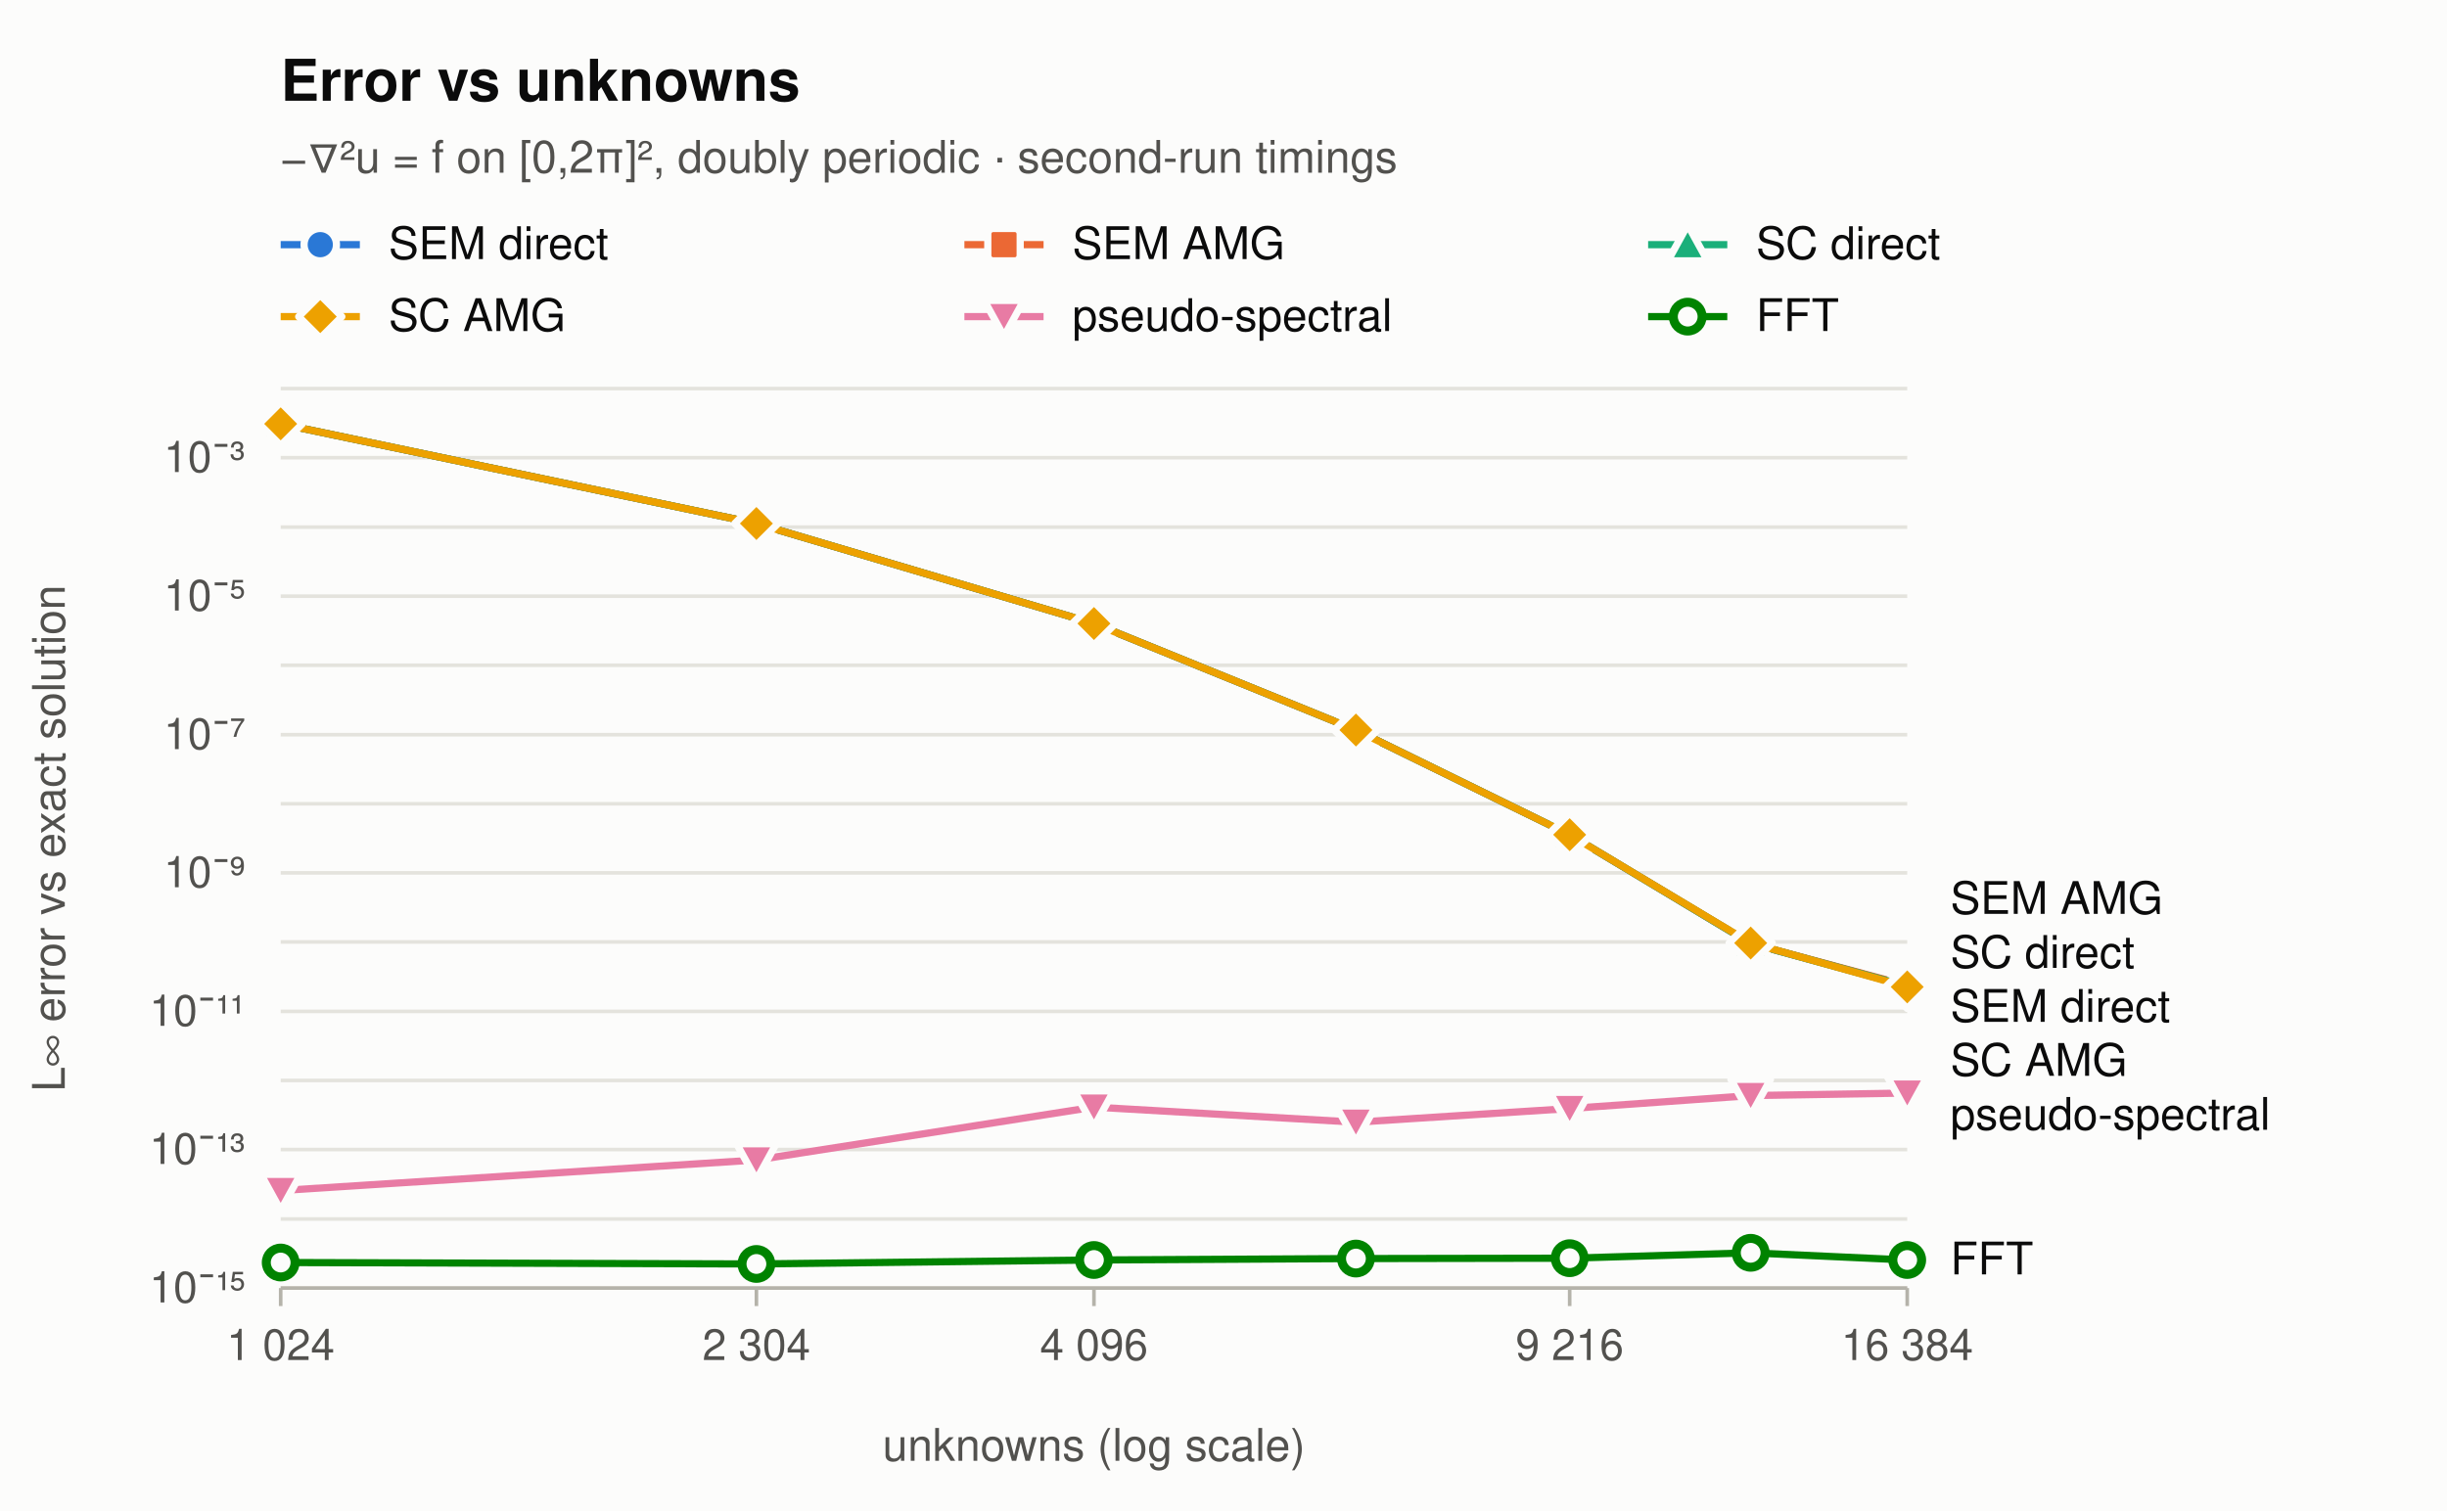
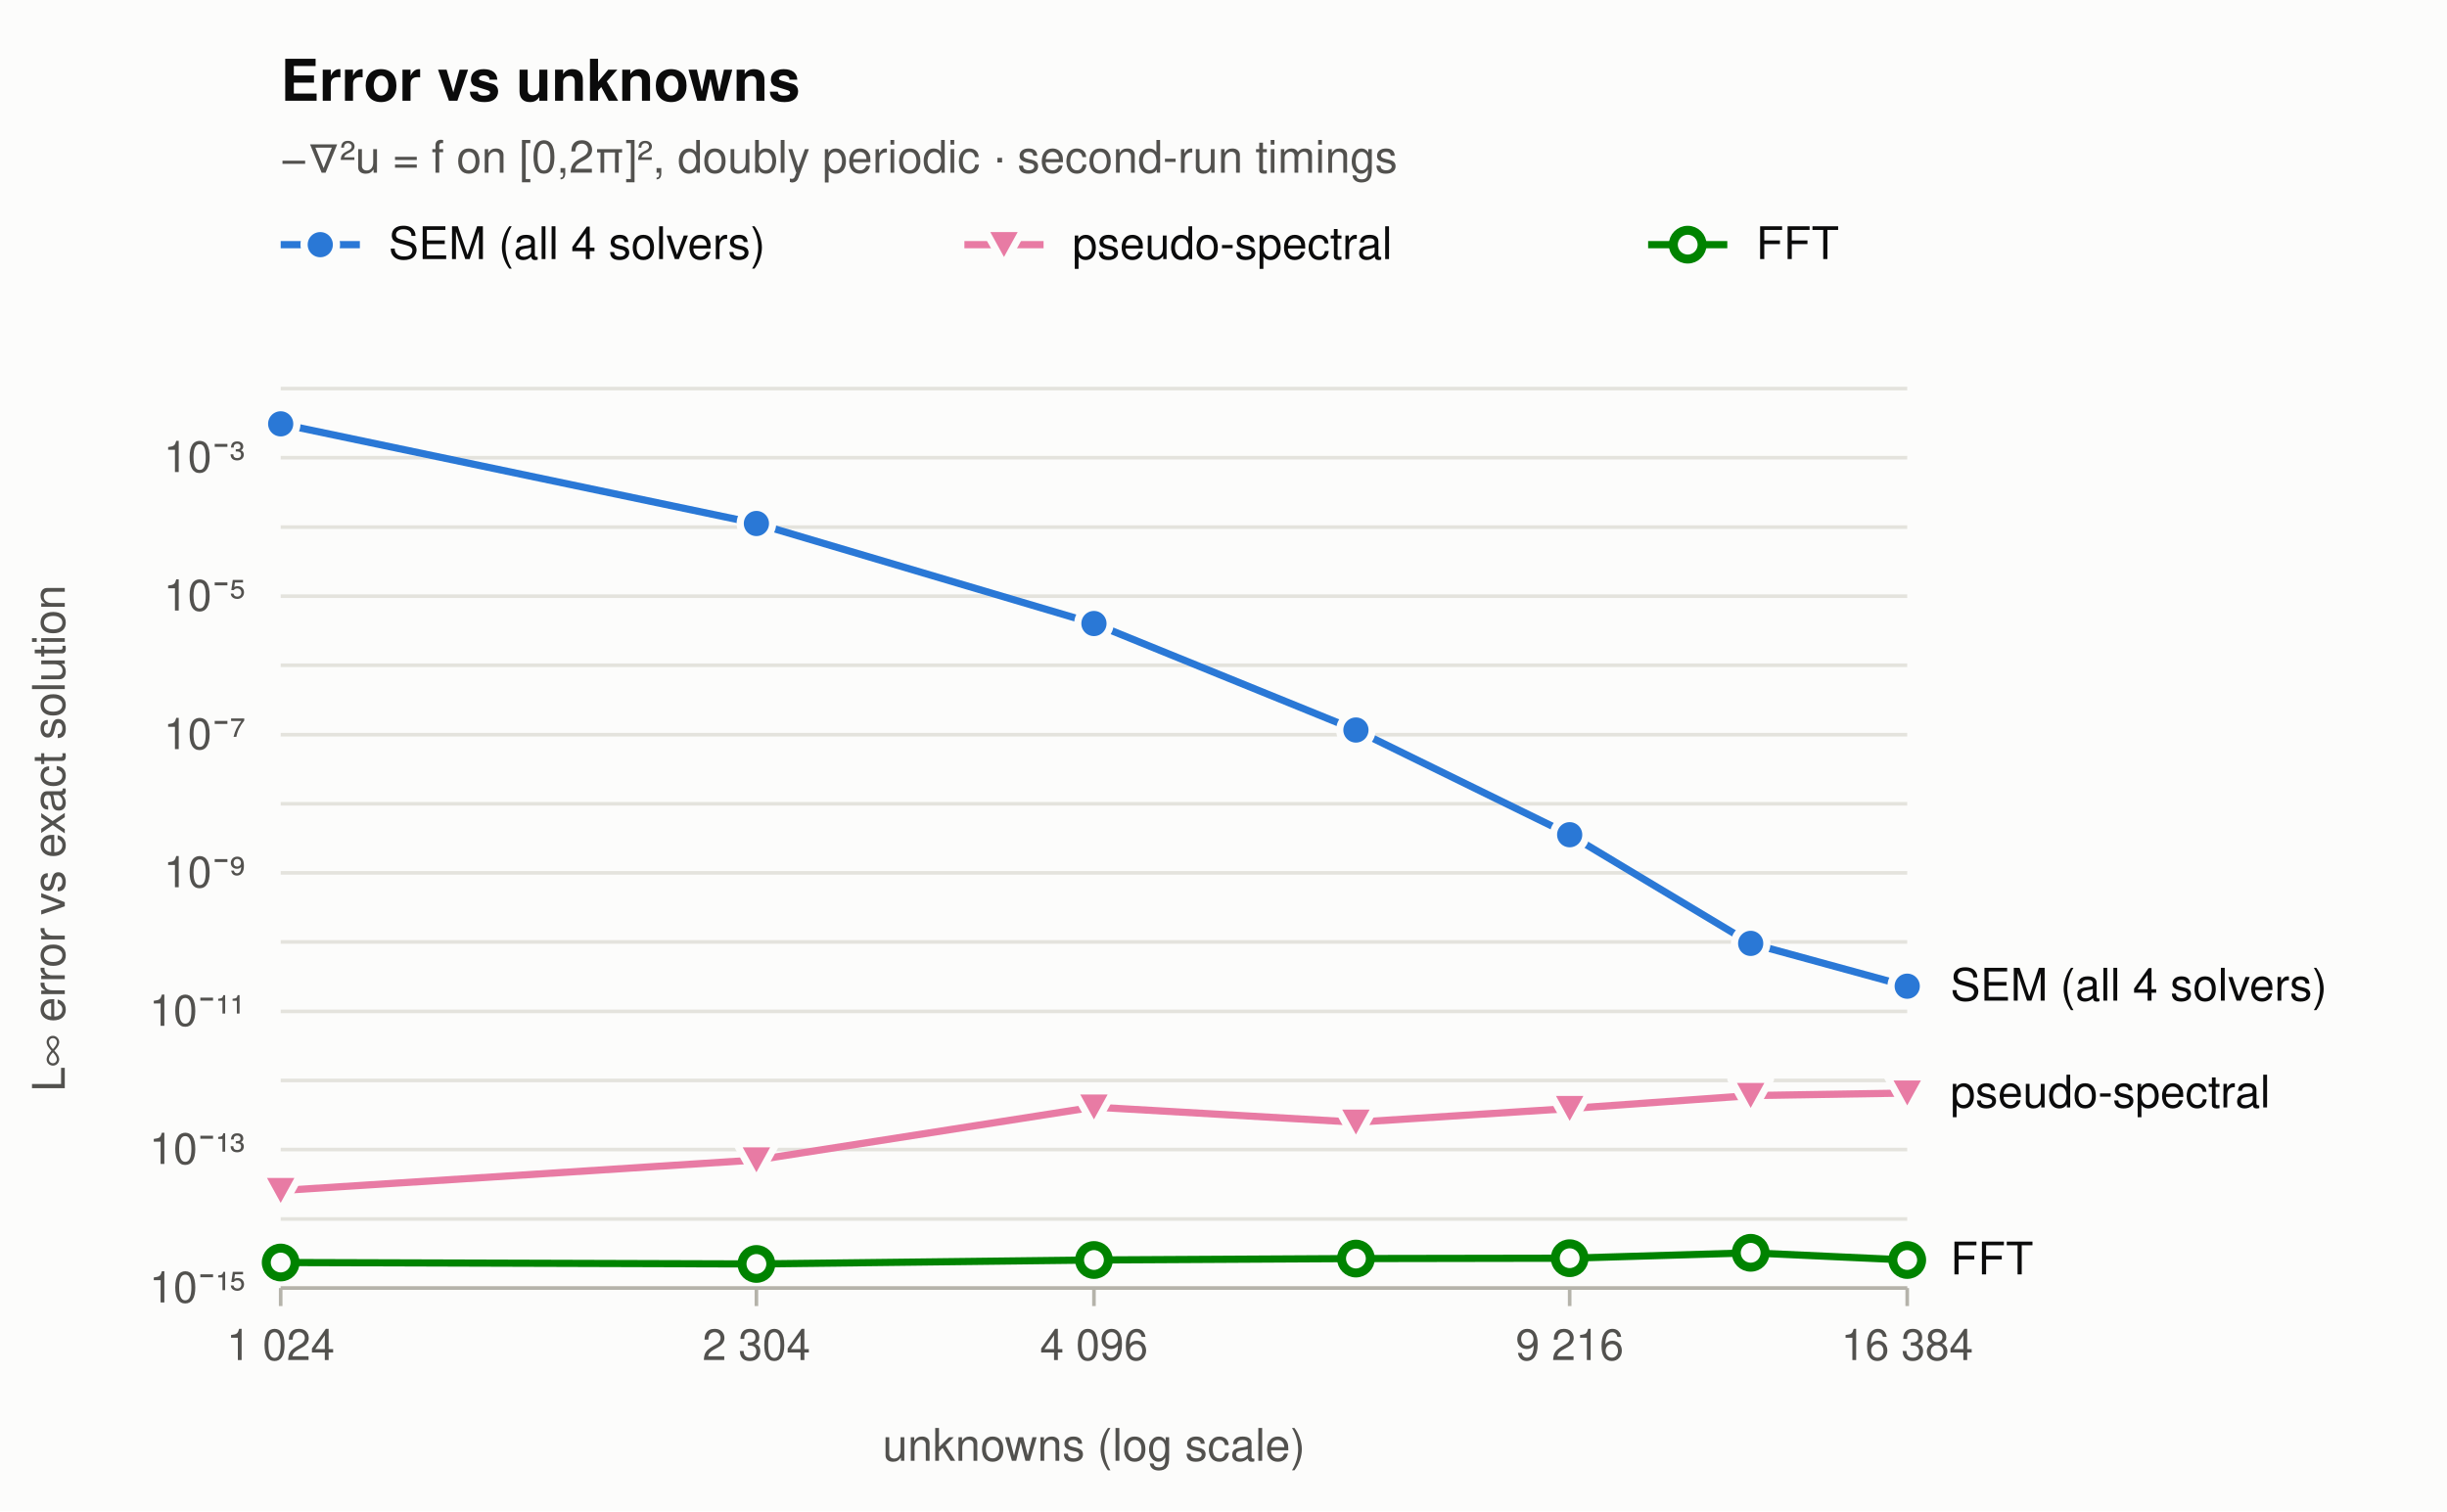
<svg xmlns="http://www.w3.org/2000/svg" viewBox="0 0 680 420" width="680" height="420" role="img" aria-labelledby="t d" font-family="-apple-system, Segoe UI, Helvetica, Arial, sans-serif">
  <rect width="680" height="420" fill="#fcfcfb" />
  <text x="78" y="28" font-size="16" font-weight="600" fill="#0b0b0b">Error vs unknowns</text>
  <text x="78" y="48" font-size="12.5" fill="#52514e">−∇²u = f on [0,2π]², doubly periodic · second-run timings</text>
  <line x1="78" x2="530" y1="358.0" y2="358.0" stroke="#e4e3dd" stroke-width="1" />
  <text x="68" y="362.0" font-size="12" text-anchor="end" fill="#52514e">10⁻¹⁵</text>
  <line x1="78" x2="530" y1="338.8" y2="338.8" stroke="#e4e3dd" stroke-width="1" />
  <line x1="78" x2="530" y1="319.5" y2="319.5" stroke="#e4e3dd" stroke-width="1" />
  <text x="68" y="323.5" font-size="12" text-anchor="end" fill="#52514e">10⁻¹³</text>
  <line x1="78" x2="530" y1="300.3" y2="300.3" stroke="#e4e3dd" stroke-width="1" />
  <line x1="78" x2="530" y1="281.1" y2="281.1" stroke="#e4e3dd" stroke-width="1" />
  <text x="68" y="285.1" font-size="12" text-anchor="end" fill="#52514e">10⁻¹¹</text>
  <line x1="78" x2="530" y1="261.8" y2="261.8" stroke="#e4e3dd" stroke-width="1" />
  <line x1="78" x2="530" y1="242.6" y2="242.6" stroke="#e4e3dd" stroke-width="1" />
  <text x="68" y="246.6" font-size="12" text-anchor="end" fill="#52514e">10⁻⁹</text>
  <line x1="78" x2="530" y1="223.4" y2="223.4" stroke="#e4e3dd" stroke-width="1" />
  <line x1="78" x2="530" y1="204.2" y2="204.2" stroke="#e4e3dd" stroke-width="1" />
  <text x="68" y="208.2" font-size="12" text-anchor="end" fill="#52514e">10⁻⁷</text>
  <line x1="78" x2="530" y1="184.9" y2="184.9" stroke="#e4e3dd" stroke-width="1" />
  <line x1="78" x2="530" y1="165.7" y2="165.7" stroke="#e4e3dd" stroke-width="1" />
  <text x="68" y="169.7" font-size="12" text-anchor="end" fill="#52514e">10⁻⁵</text>
  <line x1="78" x2="530" y1="146.5" y2="146.5" stroke="#e4e3dd" stroke-width="1" />
  <line x1="78" x2="530" y1="127.2" y2="127.2" stroke="#e4e3dd" stroke-width="1" />
  <text x="68" y="131.2" font-size="12" text-anchor="end" fill="#52514e">10⁻³</text>
  <line x1="78" x2="530" y1="108.0" y2="108.0" stroke="#e4e3dd" stroke-width="1" />
  <line x1="78" x2="530" y1="358" y2="358" stroke="#b5b3aa" stroke-width="1" />
  <line x1="78.0" x2="78.0" y1="358" y2="363" stroke="#b5b3aa" stroke-width="1" />
  <text x="78.0" y="378" font-size="12" text-anchor="middle" fill="#52514e">1 024</text>
  <line x1="210.2" x2="210.2" y1="358" y2="363" stroke="#b5b3aa" stroke-width="1" />
  <text x="210.2" y="378" font-size="12" text-anchor="middle" fill="#52514e">2 304</text>
  <line x1="304.0" x2="304.0" y1="358" y2="363" stroke="#b5b3aa" stroke-width="1" />
  <text x="304.0" y="378" font-size="12" text-anchor="middle" fill="#52514e">4 096</text>
  <line x1="436.2" x2="436.2" y1="358" y2="363" stroke="#b5b3aa" stroke-width="1" />
  <text x="436.2" y="378" font-size="12" text-anchor="middle" fill="#52514e">9 216</text>
  <line x1="530.0" x2="530.0" y1="358" y2="363" stroke="#b5b3aa" stroke-width="1" />
  <text x="530.0" y="378" font-size="12" text-anchor="middle" fill="#52514e">16 384</text>
  <text x="304.0" y="406" font-size="12.5" text-anchor="middle" fill="#52514e">unknowns (log scale)</text>
  <text x="18" y="233.0" font-size="12.5" text-anchor="middle" fill="#52514e" transform="rotate(-90 18 233.0)">L∞ error vs exact solution</text>
  <polyline points="78.0,117.8 210.2,145.5 304.0,173.3 376.8,202.9 436.2,232.0 486.5,262.2 530.0,274.1" fill="none" stroke="#2a78d6" stroke-width="2" stroke-linejoin="round" stroke-linecap="round" />
  <circle cx="78.0" cy="117.8" r="4.5" fill="#2a78d6" stroke="#fcfcfb" stroke-width="2" />
  <circle cx="210.2" cy="145.5" r="4.5" fill="#2a78d6" stroke="#fcfcfb" stroke-width="2" />
  <circle cx="304.0" cy="173.3" r="4.5" fill="#2a78d6" stroke="#fcfcfb" stroke-width="2" />
  <circle cx="376.8" cy="202.9" r="4.5" fill="#2a78d6" stroke="#fcfcfb" stroke-width="2" />
  <circle cx="436.2" cy="232.0" r="4.5" fill="#2a78d6" stroke="#fcfcfb" stroke-width="2" />
  <circle cx="486.5" cy="262.2" r="4.5" fill="#2a78d6" stroke="#fcfcfb" stroke-width="2" />
  <circle cx="530.0" cy="274.1" r="4.5" fill="#2a78d6" stroke="#fcfcfb" stroke-width="2" />
-   <polyline points="78.0,117.8 210.2,145.5 304.0,173.3 376.8,202.9 436.2,232.0 486.5,262.2 530.0,273.9" fill="none" stroke="#eb6834" stroke-width="2" stroke-linejoin="round" stroke-linecap="round" />
-   <rect x="73.5" y="113.3" width="9" height="9" rx="1.5" fill="#eb6834" stroke="#fcfcfb" stroke-width="2" />
-   <rect x="205.7" y="141.0" width="9" height="9" rx="1.5" fill="#eb6834" stroke="#fcfcfb" stroke-width="2" />
-   <rect x="299.5" y="168.8" width="9" height="9" rx="1.5" fill="#eb6834" stroke="#fcfcfb" stroke-width="2" />
-   <rect x="372.3" y="198.4" width="9" height="9" rx="1.5" fill="#eb6834" stroke="#fcfcfb" stroke-width="2" />
-   <rect x="431.7" y="227.5" width="9" height="9" rx="1.5" fill="#eb6834" stroke="#fcfcfb" stroke-width="2" />
-   <rect x="482.0" y="257.7" width="9" height="9" rx="1.5" fill="#eb6834" stroke="#fcfcfb" stroke-width="2" />
-   <rect x="525.5" y="269.4" width="9" height="9" rx="1.5" fill="#eb6834" stroke="#fcfcfb" stroke-width="2" />
-   <polyline points="78.0,117.8 210.2,145.5 304.0,173.3 376.8,202.9 436.2,232.0 486.5,262.2 530.0,274.1" fill="none" stroke="#1baf7a" stroke-width="2" stroke-linejoin="round" stroke-linecap="round" />
-   <path d="M78.0,112.3 L83.5,122.3 L72.5,122.3 Z" fill="#1baf7a" stroke="#fcfcfb" stroke-width="2" stroke-linejoin="round" />
-   <path d="M210.2,140.0 L215.7,150.0 L204.7,150.0 Z" fill="#1baf7a" stroke="#fcfcfb" stroke-width="2" stroke-linejoin="round" />
-   <path d="M304.0,167.8 L309.5,177.8 L298.5,177.8 Z" fill="#1baf7a" stroke="#fcfcfb" stroke-width="2" stroke-linejoin="round" />
-   <path d="M376.8,197.4 L382.3,207.4 L371.3,207.4 Z" fill="#1baf7a" stroke="#fcfcfb" stroke-width="2" stroke-linejoin="round" />
-   <path d="M436.2,226.5 L441.7,236.5 L430.7,236.5 Z" fill="#1baf7a" stroke="#fcfcfb" stroke-width="2" stroke-linejoin="round" />
-   <path d="M486.5,256.7 L492.0,266.7 L481.0,266.7 Z" fill="#1baf7a" stroke="#fcfcfb" stroke-width="2" stroke-linejoin="round" />
-   <path d="M530.0,268.6 L535.5,278.6 L524.5,278.6 Z" fill="#1baf7a" stroke="#fcfcfb" stroke-width="2" stroke-linejoin="round" />
-   <polyline points="78.0,117.8 210.2,145.5 304.0,173.3 376.8,202.9 436.2,232.0 486.5,262.1 530.0,274.3" fill="none" stroke="#eda100" stroke-width="2" stroke-linejoin="round" stroke-linecap="round" />
-   <path d="M78.0,111.8 L84.0,117.8 L78.0,123.8 L72.0,117.8 Z" fill="#eda100" stroke="#fcfcfb" stroke-width="2" stroke-linejoin="round" />
-   <path d="M210.2,139.5 L216.2,145.5 L210.2,151.5 L204.2,145.5 Z" fill="#eda100" stroke="#fcfcfb" stroke-width="2" stroke-linejoin="round" />
-   <path d="M304.0,167.3 L310.0,173.3 L304.0,179.3 L298.0,173.3 Z" fill="#eda100" stroke="#fcfcfb" stroke-width="2" stroke-linejoin="round" />
-   <path d="M376.8,196.9 L382.8,202.9 L376.8,208.9 L370.8,202.9 Z" fill="#eda100" stroke="#fcfcfb" stroke-width="2" stroke-linejoin="round" />
-   <path d="M436.2,226.0 L442.2,232.0 L436.2,238.0 L430.2,232.0 Z" fill="#eda100" stroke="#fcfcfb" stroke-width="2" stroke-linejoin="round" />
-   <path d="M486.5,256.1 L492.5,262.1 L486.5,268.1 L480.5,262.1 Z" fill="#eda100" stroke="#fcfcfb" stroke-width="2" stroke-linejoin="round" />
-   <path d="M530.0,268.3 L536.0,274.3 L530.0,280.3 L524.0,274.3 Z" fill="#eda100" stroke="#fcfcfb" stroke-width="2" stroke-linejoin="round" />
  <polyline points="78.0,330.9 210.2,322.4 304.0,307.7 376.8,311.9 436.2,308.1 486.5,304.5 530.0,303.8" fill="none" stroke="#e87ba4" stroke-width="2" stroke-linejoin="round" stroke-linecap="round" />
  <path d="M78.0,336.4 L83.5,326.4 L72.5,326.4 Z" fill="#e87ba4" stroke="#fcfcfb" stroke-width="2" stroke-linejoin="round" />
  <path d="M210.2,327.9 L215.7,317.9 L204.7,317.9 Z" fill="#e87ba4" stroke="#fcfcfb" stroke-width="2" stroke-linejoin="round" />
  <path d="M304.0,313.2 L309.5,303.2 L298.5,303.2 Z" fill="#e87ba4" stroke="#fcfcfb" stroke-width="2" stroke-linejoin="round" />
  <path d="M376.8,317.4 L382.3,307.4 L371.3,307.4 Z" fill="#e87ba4" stroke="#fcfcfb" stroke-width="2" stroke-linejoin="round" />
  <path d="M436.2,313.6 L441.7,303.6 L430.7,303.6 Z" fill="#e87ba4" stroke="#fcfcfb" stroke-width="2" stroke-linejoin="round" />
  <path d="M486.5,310.0 L492.0,300.0 L481.0,300.0 Z" fill="#e87ba4" stroke="#fcfcfb" stroke-width="2" stroke-linejoin="round" />
  <path d="M530.0,309.3 L535.5,299.3 L524.5,299.3 Z" fill="#e87ba4" stroke="#fcfcfb" stroke-width="2" stroke-linejoin="round" />
  <polyline points="78.0,350.9 210.2,351.3 304.0,350.2 376.8,349.8 436.2,349.7 486.5,348.2 530.0,350.2" fill="none" stroke="#008300" stroke-width="2" stroke-linejoin="round" stroke-linecap="round" />
  <circle cx="78.0" cy="350.9" r="4" fill="#fcfcfb" stroke="#008300" stroke-width="2.5" />
  <circle cx="210.2" cy="351.3" r="4" fill="#fcfcfb" stroke="#008300" stroke-width="2.5" />
  <circle cx="304.0" cy="350.2" r="4" fill="#fcfcfb" stroke="#008300" stroke-width="2.5" />
  <circle cx="376.8" cy="349.8" r="4" fill="#fcfcfb" stroke="#008300" stroke-width="2.5" />
  <circle cx="436.2" cy="349.7" r="4" fill="#fcfcfb" stroke="#008300" stroke-width="2.5" />
  <circle cx="486.5" cy="348.2" r="4" fill="#fcfcfb" stroke="#008300" stroke-width="2.5" />
  <circle cx="530.0" cy="350.2" r="4" fill="#fcfcfb" stroke="#008300" stroke-width="2.5" />
-   <text x="542.0" y="284.0" font-size="12.5" fill="#0b0b0b">SEM direct</text>
-   <text x="542.0" y="254.0" font-size="12.5" fill="#0b0b0b">SEM AMG</text>
-   <text x="542.0" y="269.0" font-size="12.5" fill="#0b0b0b">SC direct</text>
-   <text x="542.0" y="299.0" font-size="12.5" fill="#0b0b0b">SC AMG</text>
-   <text x="542.0" y="314.0" font-size="12.5" fill="#0b0b0b">pseudo-spectral</text>
+   <text x="542.0" y="278.1" font-size="12.5" fill="#0b0b0b">SEM (all 4 solvers)</text>
+   <text x="542.0" y="307.8" font-size="12.5" fill="#0b0b0b">pseudo-spectral</text>
  <text x="542.0" y="354.2" font-size="12.5" fill="#0b0b0b">FFT</text>
  <line x1="78" x2="100" y1="68" y2="68" stroke="#2a78d6" stroke-width="2" />
  <circle cx="89.0" cy="68.0" r="4.5" fill="#2a78d6" stroke="#fcfcfb" stroke-width="2" />
-   <text x="108" y="72" font-size="12.5" fill="#0b0b0b">SEM direct</text>
-   <line x1="268" x2="290" y1="68" y2="68" stroke="#eb6834" stroke-width="2" />
-   <rect x="274.5" y="63.5" width="9" height="9" rx="1.5" fill="#eb6834" stroke="#fcfcfb" stroke-width="2" />
-   <text x="298" y="72" font-size="12.5" fill="#0b0b0b">SEM AMG</text>
-   <line x1="458" x2="480" y1="68" y2="68" stroke="#1baf7a" stroke-width="2" />
-   <path d="M469.0,62.5 L474.5,72.5 L463.5,72.5 Z" fill="#1baf7a" stroke="#fcfcfb" stroke-width="2" stroke-linejoin="round" />
-   <text x="488" y="72" font-size="12.5" fill="#0b0b0b">SC direct</text>
-   <line x1="78" x2="100" y1="88" y2="88" stroke="#eda100" stroke-width="2" />
-   <path d="M89.0,82.0 L95.0,88.0 L89.0,94.0 L83.0,88.0 Z" fill="#eda100" stroke="#fcfcfb" stroke-width="2" stroke-linejoin="round" />
-   <text x="108" y="92" font-size="12.5" fill="#0b0b0b">SC AMG</text>
-   <line x1="268" x2="290" y1="88" y2="88" stroke="#e87ba4" stroke-width="2" />
-   <path d="M279.0,93.5 L284.5,83.5 L273.5,83.5 Z" fill="#e87ba4" stroke="#fcfcfb" stroke-width="2" stroke-linejoin="round" />
-   <text x="298" y="92" font-size="12.5" fill="#0b0b0b">pseudo-spectral</text>
-   <line x1="458" x2="480" y1="88" y2="88" stroke="#008300" stroke-width="2" />
-   <circle cx="469.0" cy="88.0" r="4" fill="#fcfcfb" stroke="#008300" stroke-width="2.5" />
-   <text x="488" y="92" font-size="12.5" fill="#0b0b0b">FFT</text>
+   <text x="108" y="72" font-size="12.5" fill="#0b0b0b">SEM (all 4 solvers)</text>
+   <line x1="268" x2="290" y1="68" y2="68" stroke="#e87ba4" stroke-width="2" />
+   <path d="M279.0,73.5 L284.5,63.5 L273.5,63.5 Z" fill="#e87ba4" stroke="#fcfcfb" stroke-width="2" stroke-linejoin="round" />
+   <text x="298" y="72" font-size="12.5" fill="#0b0b0b">pseudo-spectral</text>
+   <line x1="458" x2="480" y1="68" y2="68" stroke="#008300" stroke-width="2" />
+   <circle cx="469.0" cy="68.0" r="4" fill="#fcfcfb" stroke="#008300" stroke-width="2.5" />
+   <text x="488" y="72" font-size="12.5" fill="#0b0b0b">FFT</text>
</svg>
